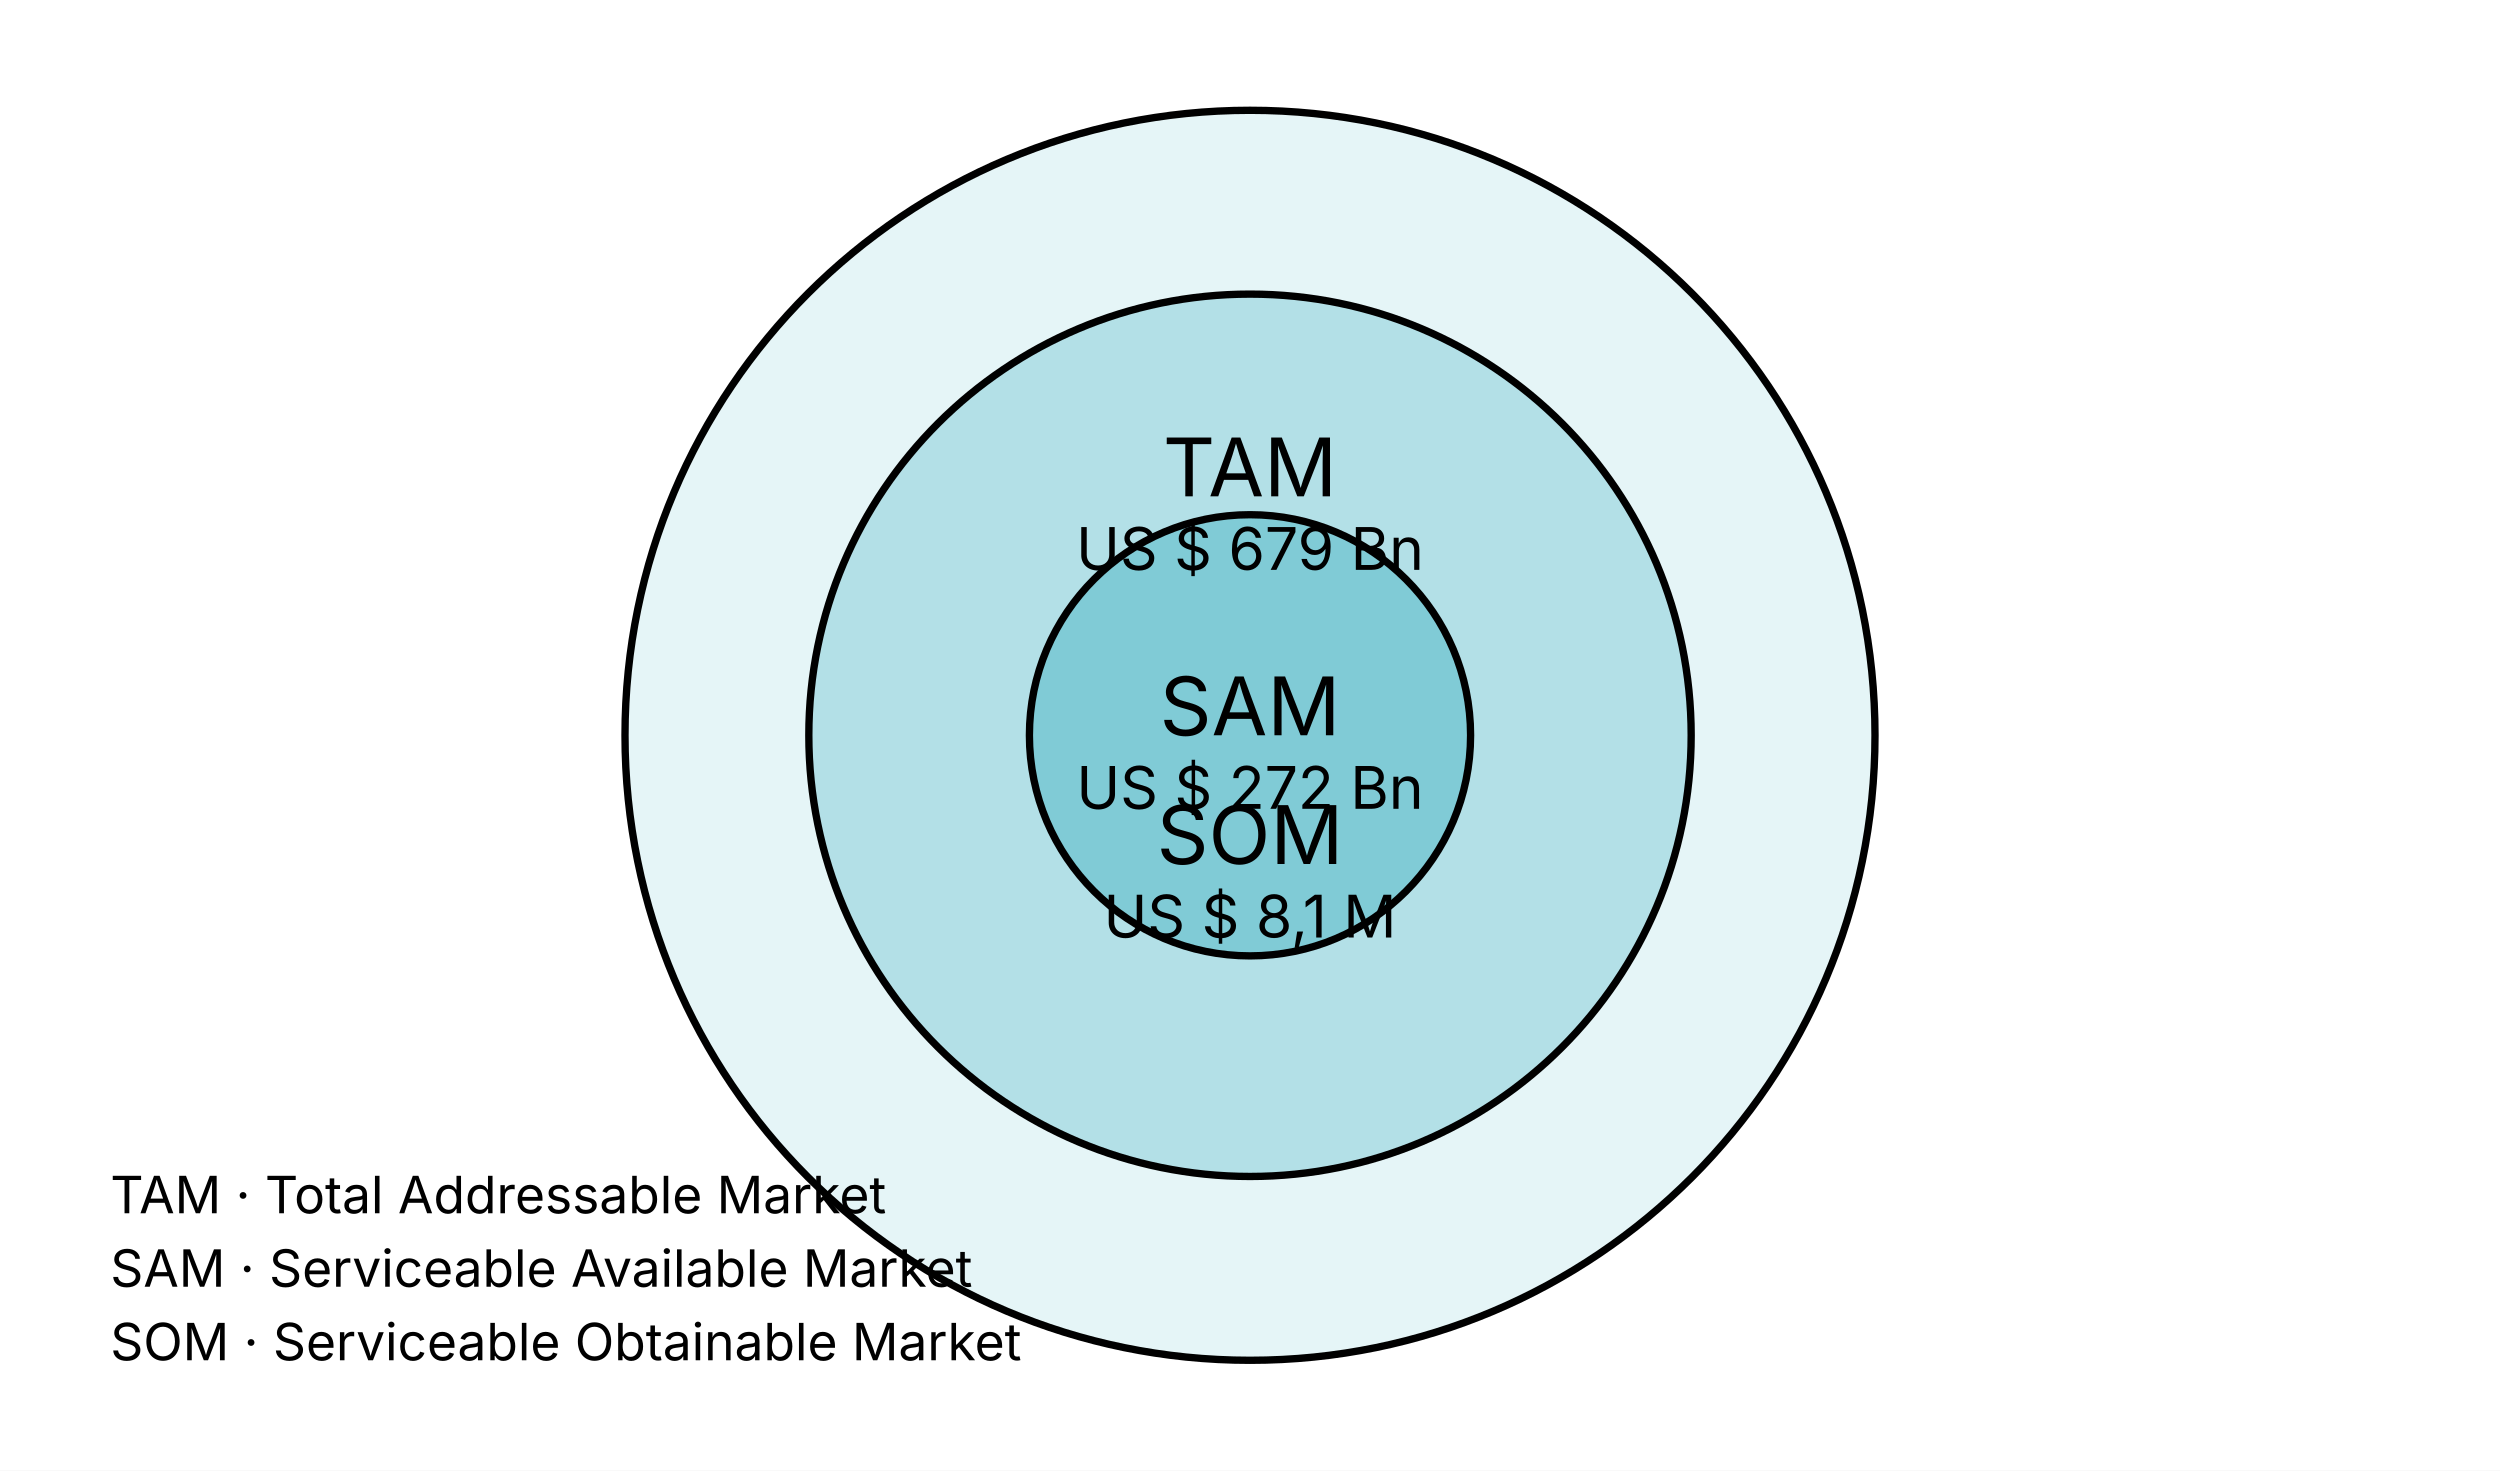
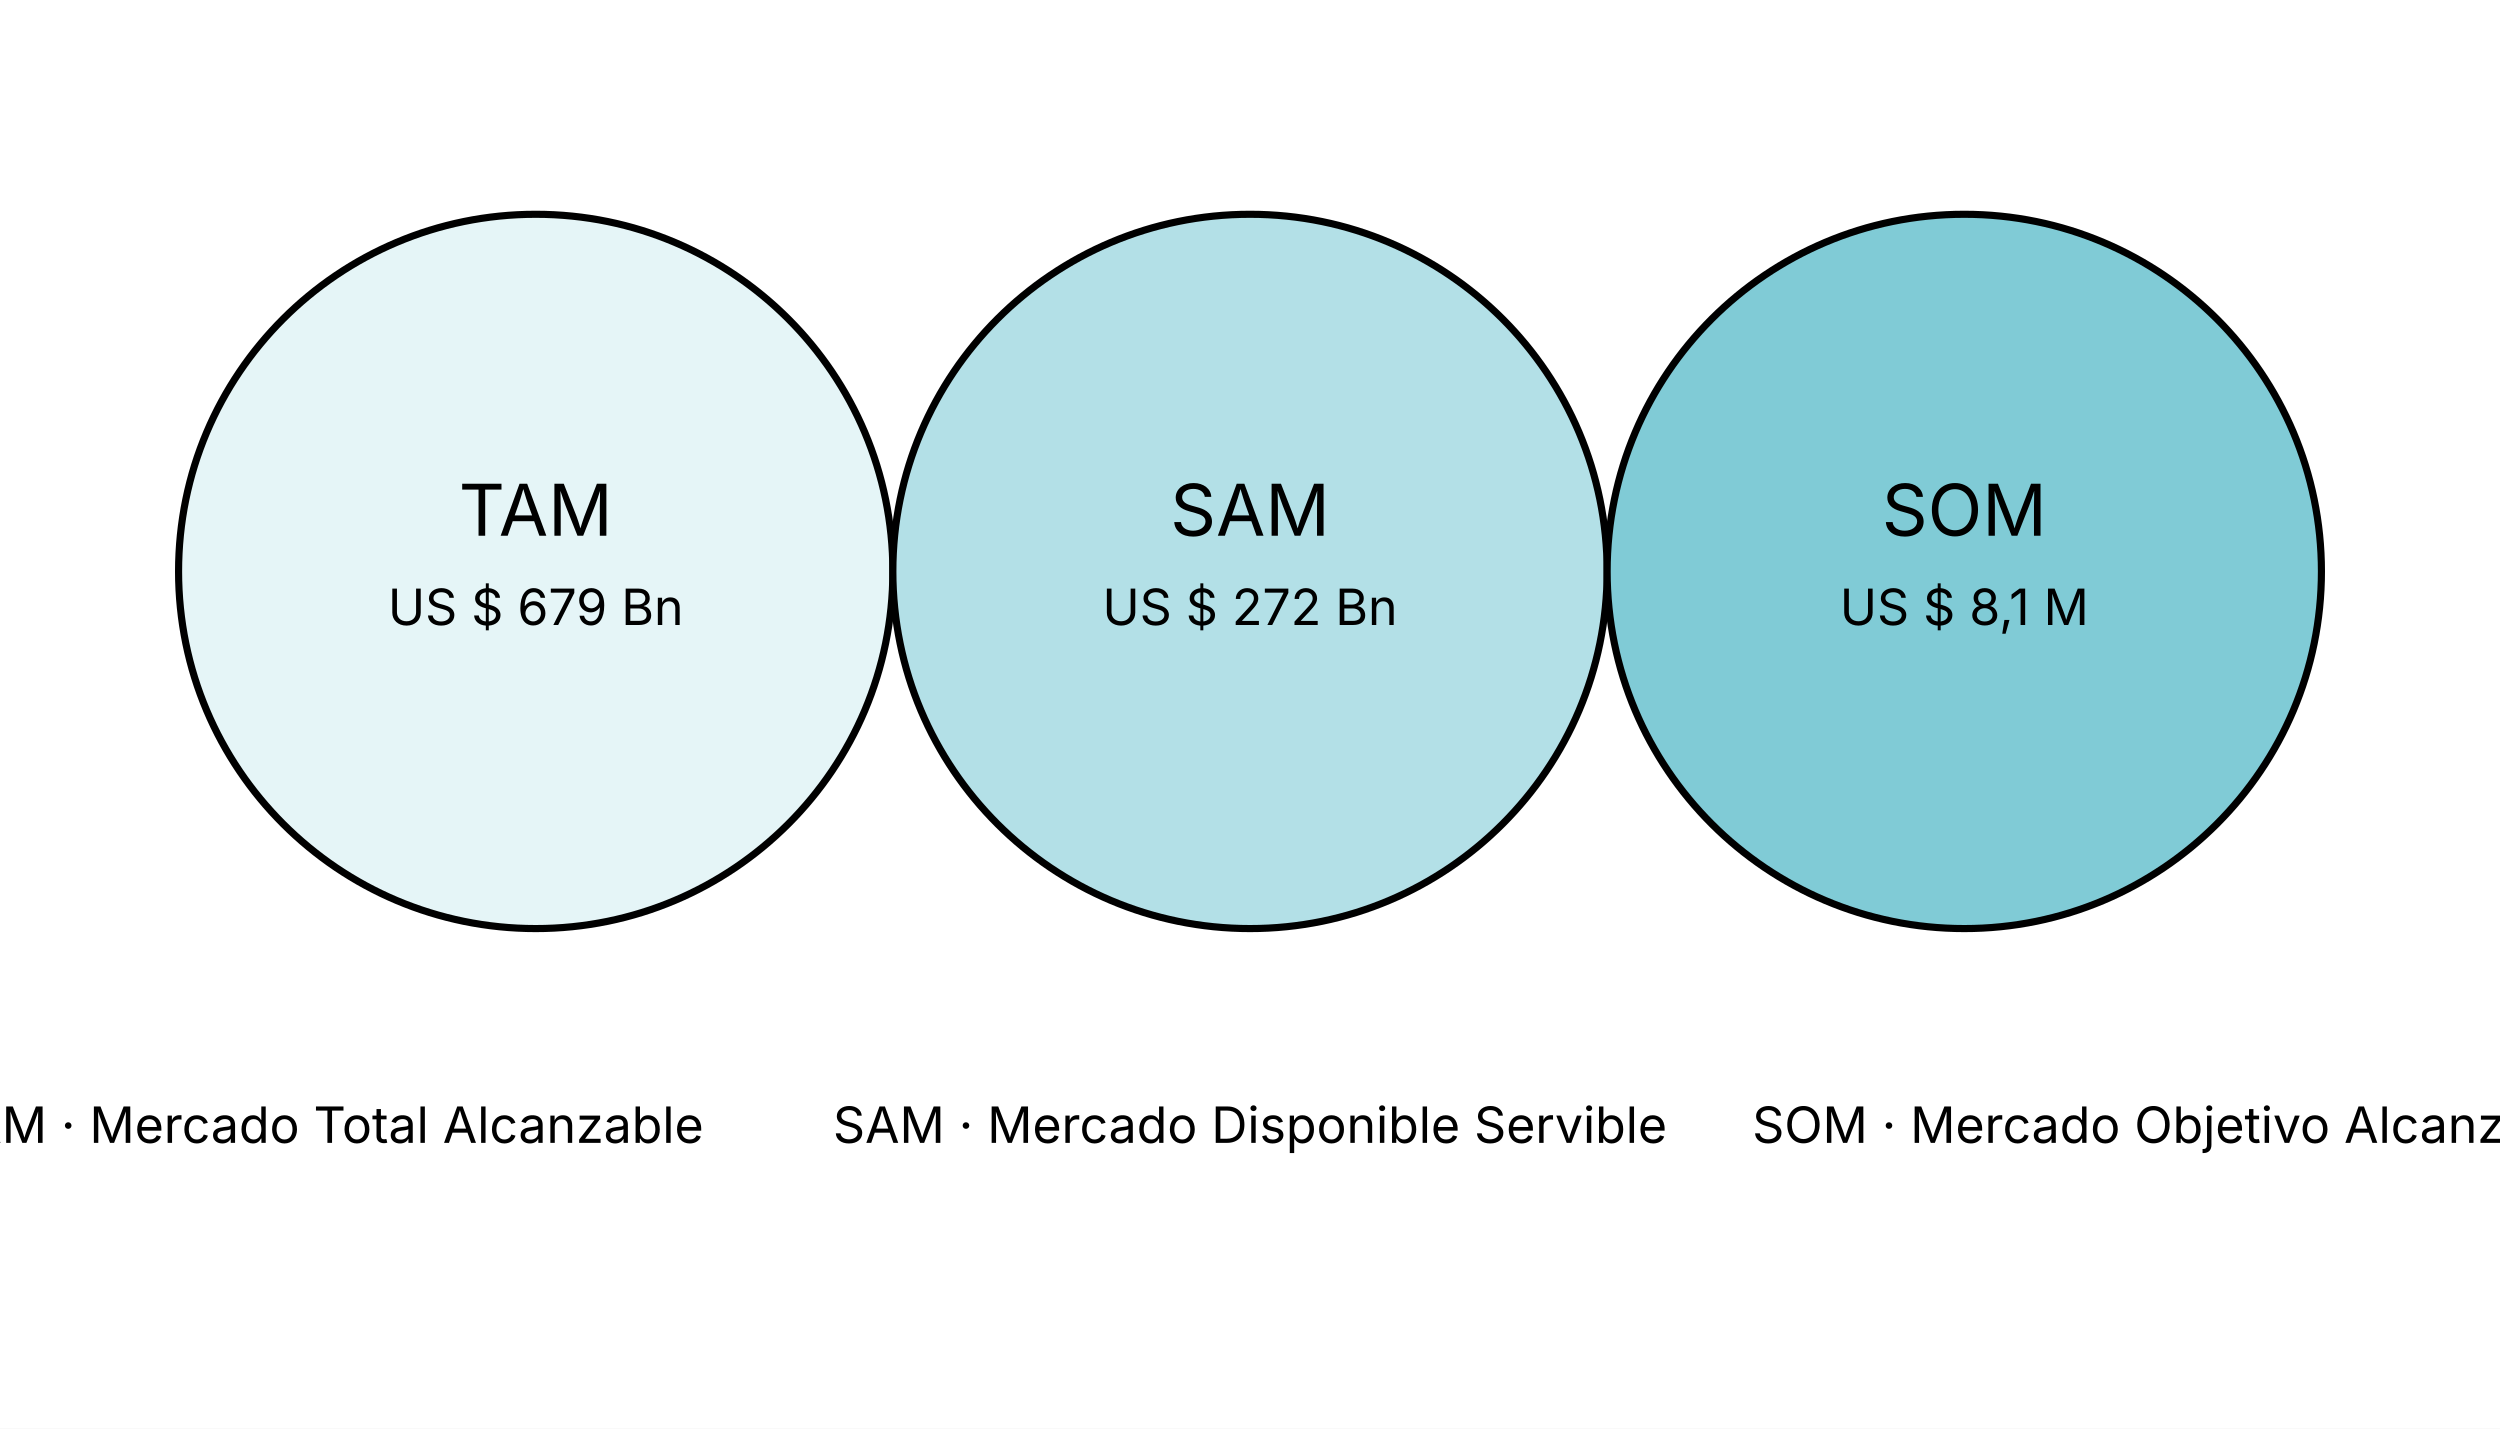
- <svg xmlns="http://www.w3.org/2000/svg" width="680" height="400" viewBox="0 0 680 400" font-family="Inter, Helvetica, Arial, sans-serif">
-   <rect width="680" height="400" fill="#FFFFFF" />
-   <circle cx="340" cy="200" r="170" fill="#E5F5F7" stroke="#000000" stroke-width="2" />
-   <circle cx="340" cy="200" r="120" fill="#B3E0E7" stroke="#000000" stroke-width="2" />
-   <circle cx="340" cy="200" r="60" fill="#80CBD6" stroke="#000000" stroke-width="2" />
-   <text x="340" y="135" text-anchor="middle" font-size="22" fill="#000000">TAM</text>
-   <text x="340" y="200" text-anchor="middle" font-size="22" fill="#000000">SAM</text>
-   <text x="340" y="235" text-anchor="middle" font-size="22" fill="#000000">SOM</text>
-   <text x="340" y="155" text-anchor="middle" font-size="16" fill="#000000">US $ 679 Bn</text>
-   <text x="340" y="220" text-anchor="middle" font-size="16" fill="#000000">US $ 272 Bn</text>
-   <text x="340" y="255" text-anchor="middle" font-size="16" fill="#000000">US $ 8,1 M</text>
-   <text x="30" y="330" font-size="14" fill="#000000">
-     TAM · Total Addressable Market
+ <svg xmlns="http://www.w3.org/2000/svg" width="700" height="400" viewBox="0 0 700 400" font-family="Inter, Helvetica, Arial, sans-serif">
+   <rect width="100%" height="100%" fill="#FFFFFF" />
+   <circle cx="150" cy="160" r="100" fill="#E5F5F7" stroke="#000" stroke-width="2" />
+   <circle cx="350" cy="160" r="100" fill="#B3E0E7" stroke="#000" stroke-width="2" />
+   <circle cx="550" cy="160" r="100" fill="#80CBD6" stroke="#000" stroke-width="2" />
+   <text x="150" y="150" text-anchor="middle" font-size="20" fill="#000">TAM</text>
+   <text x="150" y="175" text-anchor="middle" font-size="14" fill="#000">US $ 679 Bn</text>
+   <text x="350" y="150" text-anchor="middle" font-size="20" fill="#000">SAM</text>
+   <text x="350" y="175" text-anchor="middle" font-size="14" fill="#000">US $ 272 Bn</text>
+   <text x="550" y="150" text-anchor="middle" font-size="20" fill="#000">SOM</text>
+   <text x="550" y="175" text-anchor="middle" font-size="14" fill="#000">US $ 8,1 M</text>
+   <text x="90" y="320" font-size="14" fill="#000" text-anchor="middle">
+     TAM · Mercado Total Alcanzable
  </text>
-   <text x="30" y="350" font-size="14" fill="#000000">
-     SAM · Serviceable Available Market
+   <text x="350" y="320" font-size="14" fill="#000" text-anchor="middle">
+     SAM · Mercado Disponible Servible
  </text>
-   <text x="30" y="370" font-size="14" fill="#000000">
-     SOM · Serviceable Obtainable Market
+   <text x="610" y="320" font-size="14" fill="#000" text-anchor="middle">
+     SOM · Mercado Objetivo Alcanzable
  </text>
</svg>
